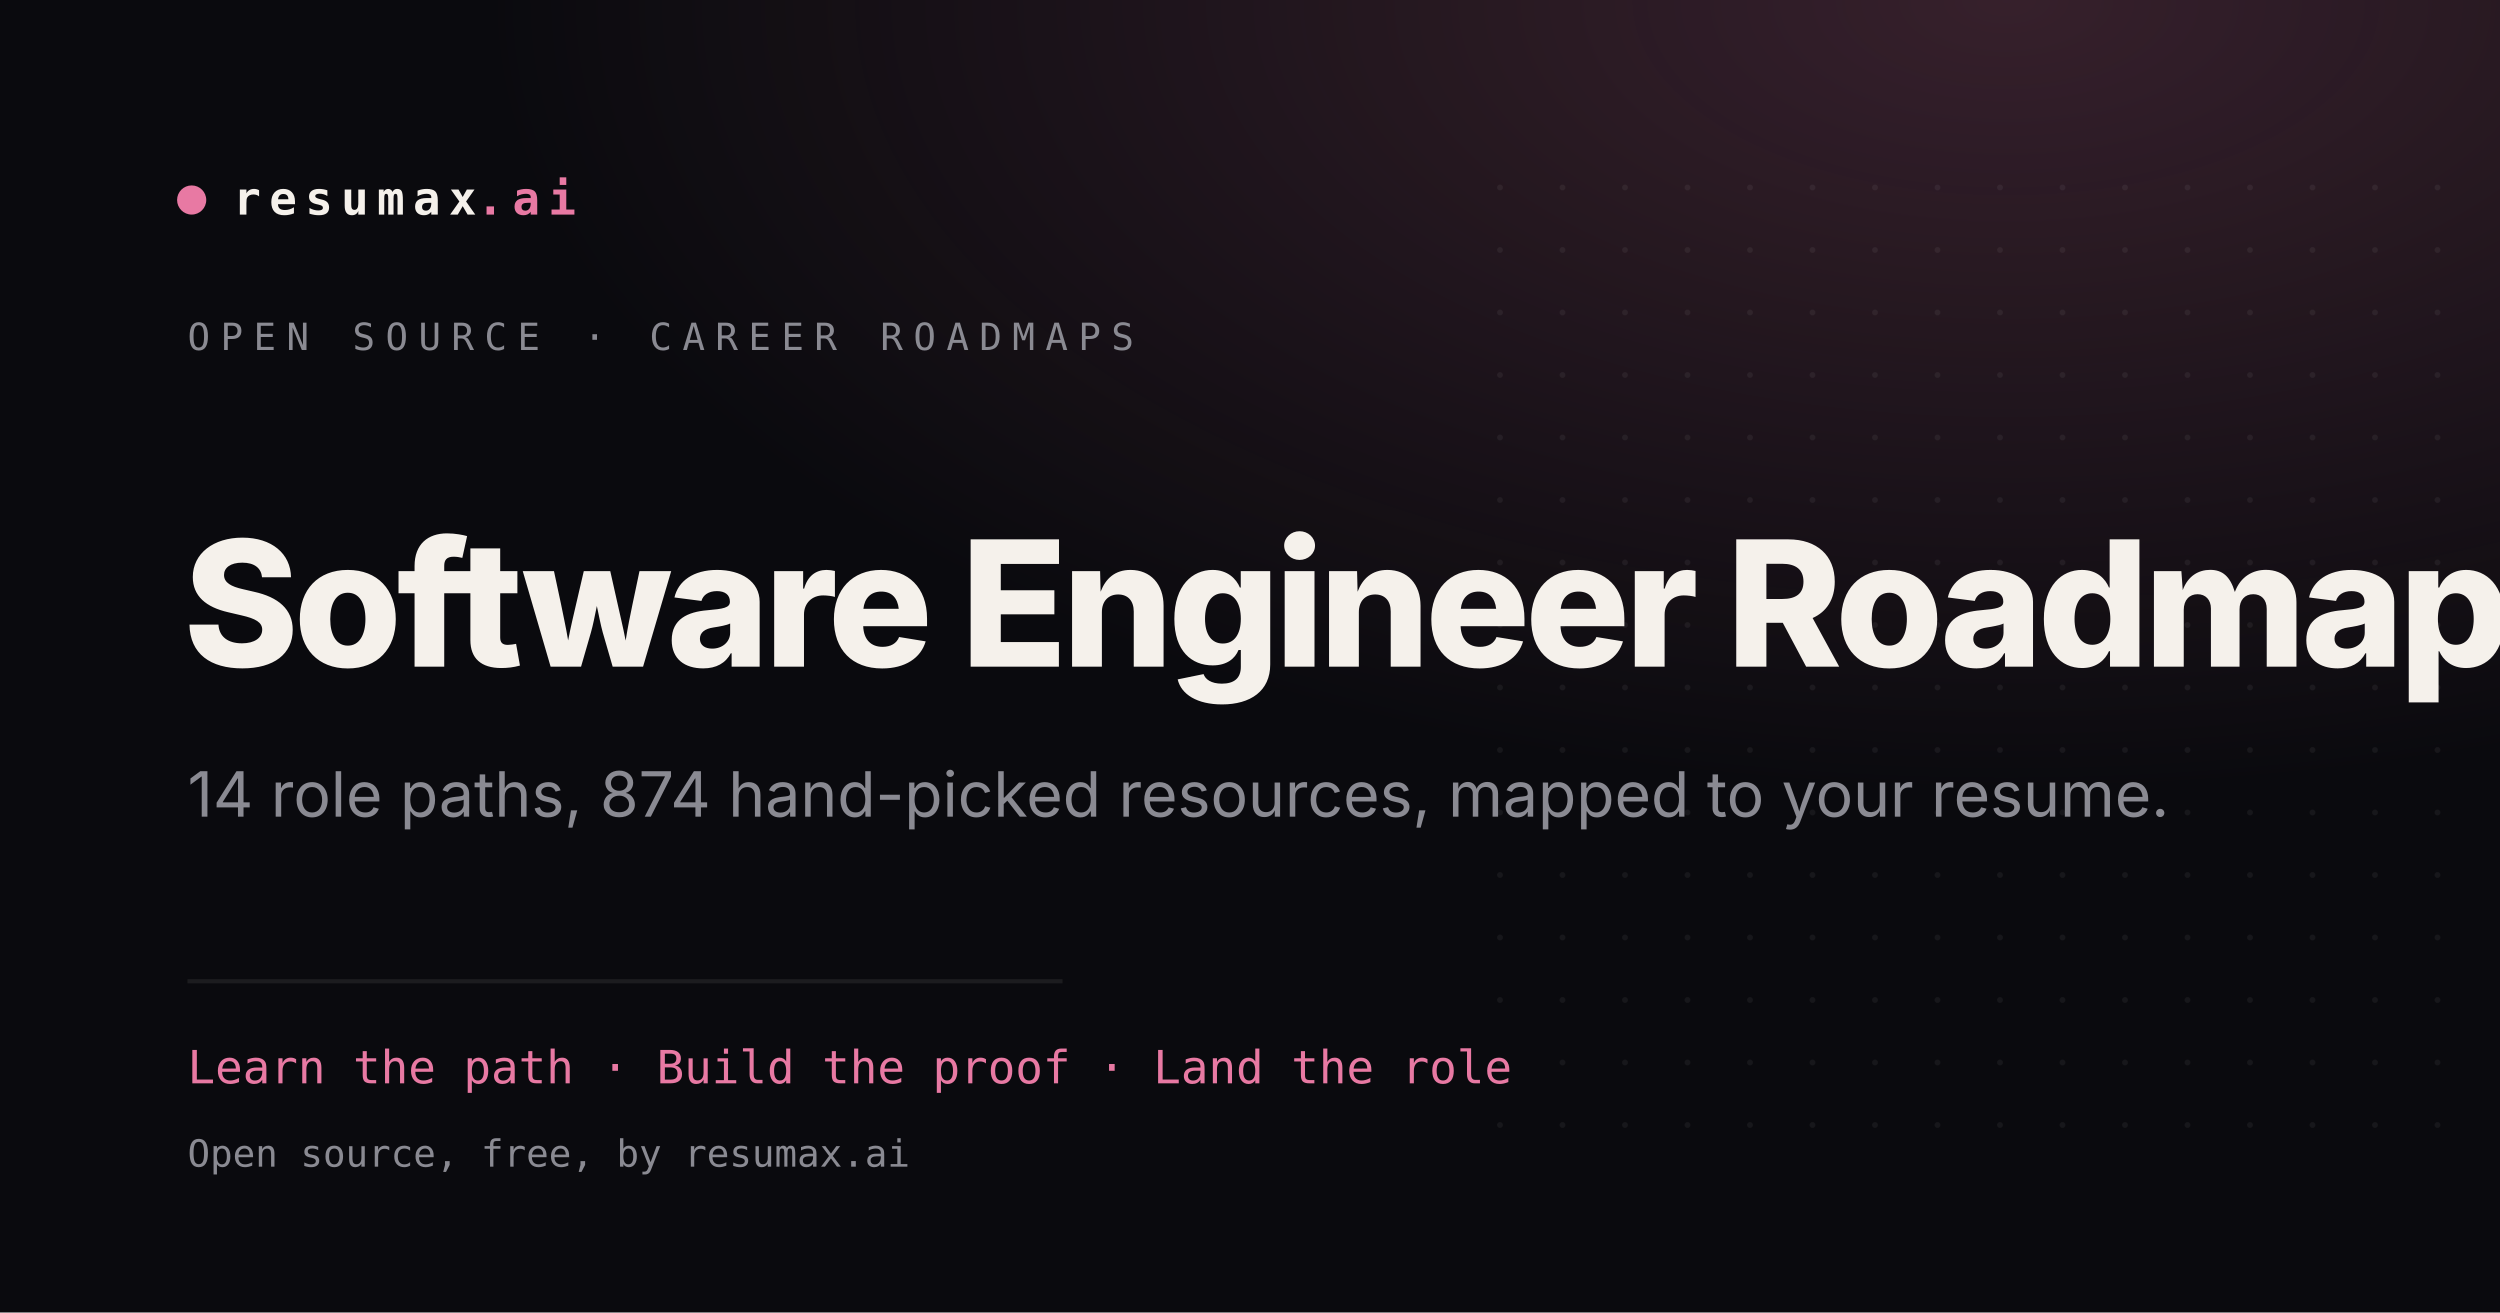
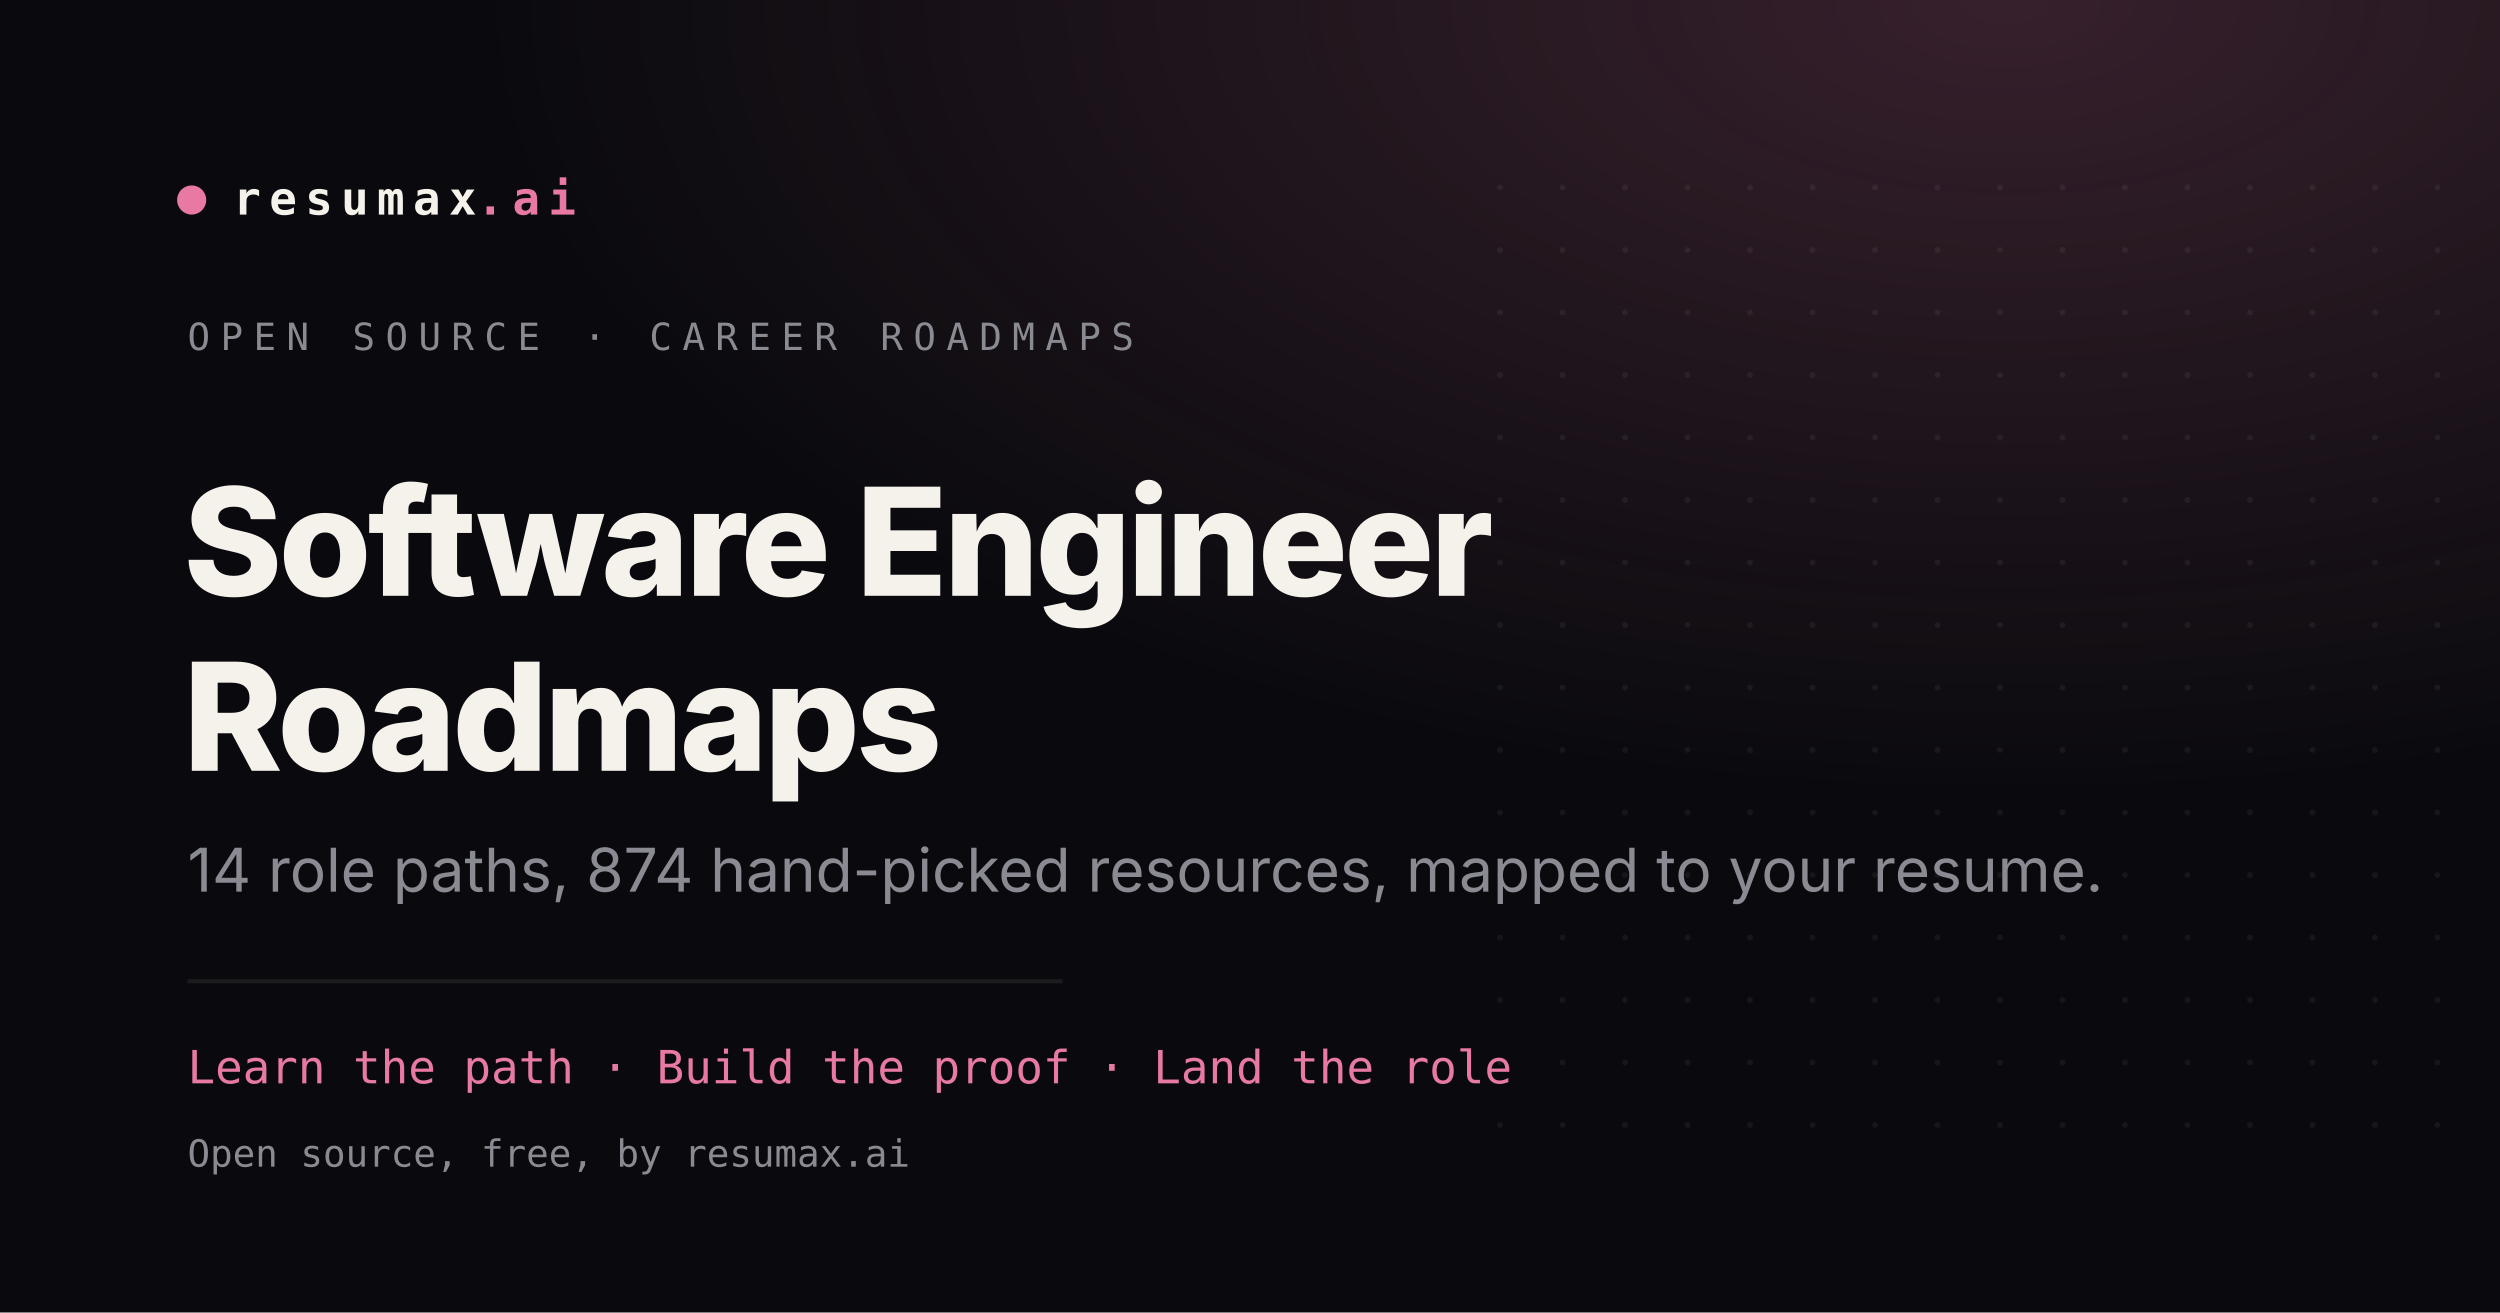
<svg xmlns="http://www.w3.org/2000/svg" viewBox="0 0 1200 630" width="1200" height="630" role="img" aria-label="Software Engineer Roadmaps">
  <defs>
    <radialGradient id="og" cx="0.8" cy="0.0" r="1.1">
      <stop offset="0" stop-color="#E879A3" stop-opacity="0.20" />
      <stop offset="0.55" stop-color="#E879A3" stop-opacity="0" />
    </radialGradient>
  </defs>
  <rect width="1200" height="630" fill="#0A0A0E" />
  <rect width="1200" height="630" fill="url(#og)" />
  <circle cx="720" cy="90" r="1.4" fill="#F5F1EB" fill-opacity="0.06" />
  <circle cx="750" cy="90" r="1.4" fill="#F5F1EB" fill-opacity="0.06" />
  <circle cx="780" cy="90" r="1.4" fill="#F5F1EB" fill-opacity="0.06" />
  <circle cx="810" cy="90" r="1.4" fill="#F5F1EB" fill-opacity="0.06" />
  <circle cx="840" cy="90" r="1.4" fill="#F5F1EB" fill-opacity="0.06" />
  <circle cx="870" cy="90" r="1.4" fill="#F5F1EB" fill-opacity="0.06" />
  <circle cx="900" cy="90" r="1.4" fill="#F5F1EB" fill-opacity="0.06" />
  <circle cx="930" cy="90" r="1.4" fill="#F5F1EB" fill-opacity="0.06" />
  <circle cx="960" cy="90" r="1.4" fill="#F5F1EB" fill-opacity="0.06" />
  <circle cx="990" cy="90" r="1.4" fill="#F5F1EB" fill-opacity="0.06" />
  <circle cx="1020" cy="90" r="1.4" fill="#F5F1EB" fill-opacity="0.06" />
  <circle cx="1050" cy="90" r="1.4" fill="#F5F1EB" fill-opacity="0.06" />
  <circle cx="1080" cy="90" r="1.4" fill="#F5F1EB" fill-opacity="0.06" />
  <circle cx="1110" cy="90" r="1.4" fill="#F5F1EB" fill-opacity="0.06" />
  <circle cx="1140" cy="90" r="1.4" fill="#F5F1EB" fill-opacity="0.06" />
  <circle cx="1170" cy="90" r="1.4" fill="#F5F1EB" fill-opacity="0.06" />
  <circle cx="720" cy="120" r="1.4" fill="#F5F1EB" fill-opacity="0.06" />
  <circle cx="750" cy="120" r="1.4" fill="#F5F1EB" fill-opacity="0.06" />
  <circle cx="780" cy="120" r="1.4" fill="#F5F1EB" fill-opacity="0.06" />
  <circle cx="810" cy="120" r="1.4" fill="#F5F1EB" fill-opacity="0.06" />
  <circle cx="840" cy="120" r="1.4" fill="#F5F1EB" fill-opacity="0.06" />
  <circle cx="870" cy="120" r="1.4" fill="#F5F1EB" fill-opacity="0.06" />
  <circle cx="900" cy="120" r="1.4" fill="#F5F1EB" fill-opacity="0.06" />
  <circle cx="930" cy="120" r="1.4" fill="#F5F1EB" fill-opacity="0.06" />
  <circle cx="960" cy="120" r="1.4" fill="#F5F1EB" fill-opacity="0.06" />
  <circle cx="990" cy="120" r="1.4" fill="#F5F1EB" fill-opacity="0.06" />
  <circle cx="1020" cy="120" r="1.4" fill="#F5F1EB" fill-opacity="0.06" />
  <circle cx="1050" cy="120" r="1.4" fill="#F5F1EB" fill-opacity="0.06" />
  <circle cx="1080" cy="120" r="1.4" fill="#F5F1EB" fill-opacity="0.06" />
  <circle cx="1110" cy="120" r="1.4" fill="#F5F1EB" fill-opacity="0.06" />
  <circle cx="1140" cy="120" r="1.4" fill="#F5F1EB" fill-opacity="0.06" />
  <circle cx="1170" cy="120" r="1.4" fill="#F5F1EB" fill-opacity="0.06" />
  <circle cx="720" cy="150" r="1.4" fill="#F5F1EB" fill-opacity="0.06" />
  <circle cx="750" cy="150" r="1.4" fill="#F5F1EB" fill-opacity="0.06" />
  <circle cx="780" cy="150" r="1.4" fill="#F5F1EB" fill-opacity="0.06" />
  <circle cx="810" cy="150" r="1.4" fill="#F5F1EB" fill-opacity="0.06" />
  <circle cx="840" cy="150" r="1.4" fill="#F5F1EB" fill-opacity="0.06" />
  <circle cx="870" cy="150" r="1.4" fill="#F5F1EB" fill-opacity="0.06" />
  <circle cx="900" cy="150" r="1.4" fill="#F5F1EB" fill-opacity="0.06" />
  <circle cx="930" cy="150" r="1.4" fill="#F5F1EB" fill-opacity="0.06" />
  <circle cx="960" cy="150" r="1.4" fill="#F5F1EB" fill-opacity="0.06" />
  <circle cx="990" cy="150" r="1.4" fill="#F5F1EB" fill-opacity="0.06" />
  <circle cx="1020" cy="150" r="1.4" fill="#F5F1EB" fill-opacity="0.06" />
  <circle cx="1050" cy="150" r="1.4" fill="#F5F1EB" fill-opacity="0.06" />
  <circle cx="1080" cy="150" r="1.4" fill="#F5F1EB" fill-opacity="0.06" />
  <circle cx="1110" cy="150" r="1.4" fill="#F5F1EB" fill-opacity="0.06" />
  <circle cx="1140" cy="150" r="1.4" fill="#F5F1EB" fill-opacity="0.06" />
  <circle cx="1170" cy="150" r="1.4" fill="#F5F1EB" fill-opacity="0.06" />
  <circle cx="720" cy="180" r="1.4" fill="#F5F1EB" fill-opacity="0.06" />
  <circle cx="750" cy="180" r="1.4" fill="#F5F1EB" fill-opacity="0.06" />
  <circle cx="780" cy="180" r="1.4" fill="#F5F1EB" fill-opacity="0.06" />
  <circle cx="810" cy="180" r="1.4" fill="#F5F1EB" fill-opacity="0.06" />
  <circle cx="840" cy="180" r="1.4" fill="#F5F1EB" fill-opacity="0.06" />
  <circle cx="870" cy="180" r="1.4" fill="#F5F1EB" fill-opacity="0.06" />
  <circle cx="900" cy="180" r="1.4" fill="#F5F1EB" fill-opacity="0.06" />
  <circle cx="930" cy="180" r="1.4" fill="#F5F1EB" fill-opacity="0.06" />
  <circle cx="960" cy="180" r="1.4" fill="#F5F1EB" fill-opacity="0.06" />
  <circle cx="990" cy="180" r="1.4" fill="#F5F1EB" fill-opacity="0.06" />
  <circle cx="1020" cy="180" r="1.4" fill="#F5F1EB" fill-opacity="0.06" />
  <circle cx="1050" cy="180" r="1.4" fill="#F5F1EB" fill-opacity="0.06" />
  <circle cx="1080" cy="180" r="1.4" fill="#F5F1EB" fill-opacity="0.06" />
  <circle cx="1110" cy="180" r="1.4" fill="#F5F1EB" fill-opacity="0.06" />
  <circle cx="1140" cy="180" r="1.4" fill="#F5F1EB" fill-opacity="0.06" />
  <circle cx="1170" cy="180" r="1.4" fill="#F5F1EB" fill-opacity="0.06" />
  <circle cx="720" cy="210" r="1.4" fill="#F5F1EB" fill-opacity="0.06" />
  <circle cx="750" cy="210" r="1.4" fill="#F5F1EB" fill-opacity="0.06" />
  <circle cx="780" cy="210" r="1.4" fill="#F5F1EB" fill-opacity="0.06" />
  <circle cx="810" cy="210" r="1.4" fill="#F5F1EB" fill-opacity="0.06" />
  <circle cx="840" cy="210" r="1.4" fill="#F5F1EB" fill-opacity="0.06" />
  <circle cx="870" cy="210" r="1.4" fill="#F5F1EB" fill-opacity="0.06" />
  <circle cx="900" cy="210" r="1.4" fill="#F5F1EB" fill-opacity="0.06" />
  <circle cx="930" cy="210" r="1.4" fill="#F5F1EB" fill-opacity="0.06" />
  <circle cx="960" cy="210" r="1.4" fill="#F5F1EB" fill-opacity="0.06" />
  <circle cx="990" cy="210" r="1.4" fill="#F5F1EB" fill-opacity="0.06" />
  <circle cx="1020" cy="210" r="1.4" fill="#F5F1EB" fill-opacity="0.06" />
  <circle cx="1050" cy="210" r="1.4" fill="#F5F1EB" fill-opacity="0.06" />
  <circle cx="1080" cy="210" r="1.4" fill="#F5F1EB" fill-opacity="0.06" />
  <circle cx="1110" cy="210" r="1.4" fill="#F5F1EB" fill-opacity="0.06" />
  <circle cx="1140" cy="210" r="1.4" fill="#F5F1EB" fill-opacity="0.06" />
  <circle cx="1170" cy="210" r="1.4" fill="#F5F1EB" fill-opacity="0.06" />
  <circle cx="720" cy="240" r="1.4" fill="#F5F1EB" fill-opacity="0.06" />
  <circle cx="750" cy="240" r="1.4" fill="#F5F1EB" fill-opacity="0.06" />
  <circle cx="780" cy="240" r="1.4" fill="#F5F1EB" fill-opacity="0.06" />
  <circle cx="810" cy="240" r="1.4" fill="#F5F1EB" fill-opacity="0.06" />
  <circle cx="840" cy="240" r="1.4" fill="#F5F1EB" fill-opacity="0.06" />
  <circle cx="870" cy="240" r="1.4" fill="#F5F1EB" fill-opacity="0.06" />
  <circle cx="900" cy="240" r="1.4" fill="#F5F1EB" fill-opacity="0.06" />
  <circle cx="930" cy="240" r="1.4" fill="#F5F1EB" fill-opacity="0.06" />
  <circle cx="960" cy="240" r="1.4" fill="#F5F1EB" fill-opacity="0.06" />
  <circle cx="990" cy="240" r="1.4" fill="#F5F1EB" fill-opacity="0.06" />
  <circle cx="1020" cy="240" r="1.4" fill="#F5F1EB" fill-opacity="0.06" />
  <circle cx="1050" cy="240" r="1.4" fill="#F5F1EB" fill-opacity="0.06" />
  <circle cx="1080" cy="240" r="1.4" fill="#F5F1EB" fill-opacity="0.06" />
  <circle cx="1110" cy="240" r="1.4" fill="#F5F1EB" fill-opacity="0.06" />
  <circle cx="1140" cy="240" r="1.4" fill="#F5F1EB" fill-opacity="0.06" />
  <circle cx="1170" cy="240" r="1.4" fill="#F5F1EB" fill-opacity="0.06" />
  <circle cx="720" cy="270" r="1.4" fill="#F5F1EB" fill-opacity="0.06" />
  <circle cx="750" cy="270" r="1.4" fill="#F5F1EB" fill-opacity="0.06" />
  <circle cx="780" cy="270" r="1.4" fill="#F5F1EB" fill-opacity="0.06" />
  <circle cx="810" cy="270" r="1.4" fill="#F5F1EB" fill-opacity="0.06" />
  <circle cx="840" cy="270" r="1.4" fill="#F5F1EB" fill-opacity="0.06" />
  <circle cx="870" cy="270" r="1.4" fill="#F5F1EB" fill-opacity="0.06" />
  <circle cx="900" cy="270" r="1.4" fill="#F5F1EB" fill-opacity="0.06" />
  <circle cx="930" cy="270" r="1.4" fill="#F5F1EB" fill-opacity="0.06" />
  <circle cx="960" cy="270" r="1.4" fill="#F5F1EB" fill-opacity="0.06" />
  <circle cx="990" cy="270" r="1.4" fill="#F5F1EB" fill-opacity="0.06" />
  <circle cx="1020" cy="270" r="1.4" fill="#F5F1EB" fill-opacity="0.06" />
  <circle cx="1050" cy="270" r="1.4" fill="#F5F1EB" fill-opacity="0.06" />
  <circle cx="1080" cy="270" r="1.4" fill="#F5F1EB" fill-opacity="0.06" />
  <circle cx="1110" cy="270" r="1.4" fill="#F5F1EB" fill-opacity="0.06" />
  <circle cx="1140" cy="270" r="1.4" fill="#F5F1EB" fill-opacity="0.06" />
  <circle cx="1170" cy="270" r="1.4" fill="#F5F1EB" fill-opacity="0.06" />
  <circle cx="720" cy="300" r="1.4" fill="#F5F1EB" fill-opacity="0.06" />
  <circle cx="750" cy="300" r="1.4" fill="#F5F1EB" fill-opacity="0.06" />
  <circle cx="780" cy="300" r="1.4" fill="#F5F1EB" fill-opacity="0.06" />
  <circle cx="810" cy="300" r="1.4" fill="#F5F1EB" fill-opacity="0.06" />
  <circle cx="840" cy="300" r="1.4" fill="#F5F1EB" fill-opacity="0.06" />
  <circle cx="870" cy="300" r="1.4" fill="#F5F1EB" fill-opacity="0.06" />
  <circle cx="900" cy="300" r="1.4" fill="#F5F1EB" fill-opacity="0.06" />
  <circle cx="930" cy="300" r="1.4" fill="#F5F1EB" fill-opacity="0.06" />
  <circle cx="960" cy="300" r="1.4" fill="#F5F1EB" fill-opacity="0.06" />
  <circle cx="990" cy="300" r="1.4" fill="#F5F1EB" fill-opacity="0.06" />
  <circle cx="1020" cy="300" r="1.4" fill="#F5F1EB" fill-opacity="0.06" />
  <circle cx="1050" cy="300" r="1.4" fill="#F5F1EB" fill-opacity="0.06" />
  <circle cx="1080" cy="300" r="1.4" fill="#F5F1EB" fill-opacity="0.06" />
  <circle cx="1110" cy="300" r="1.4" fill="#F5F1EB" fill-opacity="0.06" />
  <circle cx="1140" cy="300" r="1.4" fill="#F5F1EB" fill-opacity="0.06" />
  <circle cx="1170" cy="300" r="1.4" fill="#F5F1EB" fill-opacity="0.06" />
  <circle cx="720" cy="330" r="1.4" fill="#F5F1EB" fill-opacity="0.06" />
  <circle cx="750" cy="330" r="1.4" fill="#F5F1EB" fill-opacity="0.06" />
  <circle cx="780" cy="330" r="1.4" fill="#F5F1EB" fill-opacity="0.06" />
  <circle cx="810" cy="330" r="1.4" fill="#F5F1EB" fill-opacity="0.06" />
  <circle cx="840" cy="330" r="1.4" fill="#F5F1EB" fill-opacity="0.06" />
  <circle cx="870" cy="330" r="1.4" fill="#F5F1EB" fill-opacity="0.06" />
  <circle cx="900" cy="330" r="1.4" fill="#F5F1EB" fill-opacity="0.06" />
  <circle cx="930" cy="330" r="1.4" fill="#F5F1EB" fill-opacity="0.06" />
  <circle cx="960" cy="330" r="1.4" fill="#F5F1EB" fill-opacity="0.06" />
  <circle cx="990" cy="330" r="1.4" fill="#F5F1EB" fill-opacity="0.06" />
  <circle cx="1020" cy="330" r="1.4" fill="#F5F1EB" fill-opacity="0.06" />
  <circle cx="1050" cy="330" r="1.4" fill="#F5F1EB" fill-opacity="0.06" />
  <circle cx="1080" cy="330" r="1.4" fill="#F5F1EB" fill-opacity="0.06" />
  <circle cx="1110" cy="330" r="1.4" fill="#F5F1EB" fill-opacity="0.06" />
  <circle cx="1140" cy="330" r="1.4" fill="#F5F1EB" fill-opacity="0.06" />
  <circle cx="1170" cy="330" r="1.4" fill="#F5F1EB" fill-opacity="0.06" />
  <circle cx="720" cy="360" r="1.4" fill="#F5F1EB" fill-opacity="0.06" />
  <circle cx="750" cy="360" r="1.4" fill="#F5F1EB" fill-opacity="0.06" />
  <circle cx="780" cy="360" r="1.4" fill="#F5F1EB" fill-opacity="0.06" />
  <circle cx="810" cy="360" r="1.4" fill="#F5F1EB" fill-opacity="0.06" />
  <circle cx="840" cy="360" r="1.4" fill="#F5F1EB" fill-opacity="0.06" />
  <circle cx="870" cy="360" r="1.4" fill="#F5F1EB" fill-opacity="0.06" />
  <circle cx="900" cy="360" r="1.4" fill="#F5F1EB" fill-opacity="0.06" />
  <circle cx="930" cy="360" r="1.4" fill="#F5F1EB" fill-opacity="0.06" />
  <circle cx="960" cy="360" r="1.4" fill="#F5F1EB" fill-opacity="0.06" />
  <circle cx="990" cy="360" r="1.4" fill="#F5F1EB" fill-opacity="0.06" />
  <circle cx="1020" cy="360" r="1.4" fill="#F5F1EB" fill-opacity="0.06" />
  <circle cx="1050" cy="360" r="1.4" fill="#F5F1EB" fill-opacity="0.06" />
  <circle cx="1080" cy="360" r="1.4" fill="#F5F1EB" fill-opacity="0.06" />
  <circle cx="1110" cy="360" r="1.4" fill="#F5F1EB" fill-opacity="0.06" />
  <circle cx="1140" cy="360" r="1.4" fill="#F5F1EB" fill-opacity="0.06" />
  <circle cx="1170" cy="360" r="1.4" fill="#F5F1EB" fill-opacity="0.06" />
  <circle cx="720" cy="390" r="1.4" fill="#F5F1EB" fill-opacity="0.06" />
  <circle cx="750" cy="390" r="1.4" fill="#F5F1EB" fill-opacity="0.06" />
  <circle cx="780" cy="390" r="1.4" fill="#F5F1EB" fill-opacity="0.06" />
  <circle cx="810" cy="390" r="1.4" fill="#F5F1EB" fill-opacity="0.06" />
  <circle cx="840" cy="390" r="1.4" fill="#F5F1EB" fill-opacity="0.06" />
  <circle cx="870" cy="390" r="1.4" fill="#F5F1EB" fill-opacity="0.06" />
  <circle cx="900" cy="390" r="1.4" fill="#F5F1EB" fill-opacity="0.06" />
  <circle cx="930" cy="390" r="1.4" fill="#F5F1EB" fill-opacity="0.06" />
  <circle cx="960" cy="390" r="1.4" fill="#F5F1EB" fill-opacity="0.06" />
  <circle cx="990" cy="390" r="1.4" fill="#F5F1EB" fill-opacity="0.06" />
  <circle cx="1020" cy="390" r="1.4" fill="#F5F1EB" fill-opacity="0.06" />
  <circle cx="1050" cy="390" r="1.4" fill="#F5F1EB" fill-opacity="0.06" />
  <circle cx="1080" cy="390" r="1.4" fill="#F5F1EB" fill-opacity="0.06" />
  <circle cx="1110" cy="390" r="1.4" fill="#F5F1EB" fill-opacity="0.06" />
  <circle cx="1140" cy="390" r="1.4" fill="#F5F1EB" fill-opacity="0.06" />
  <circle cx="1170" cy="390" r="1.4" fill="#F5F1EB" fill-opacity="0.06" />
  <circle cx="720" cy="420" r="1.4" fill="#F5F1EB" fill-opacity="0.06" />
  <circle cx="750" cy="420" r="1.4" fill="#F5F1EB" fill-opacity="0.06" />
  <circle cx="780" cy="420" r="1.4" fill="#F5F1EB" fill-opacity="0.06" />
  <circle cx="810" cy="420" r="1.4" fill="#F5F1EB" fill-opacity="0.06" />
  <circle cx="840" cy="420" r="1.4" fill="#F5F1EB" fill-opacity="0.06" />
  <circle cx="870" cy="420" r="1.4" fill="#F5F1EB" fill-opacity="0.06" />
  <circle cx="900" cy="420" r="1.4" fill="#F5F1EB" fill-opacity="0.06" />
  <circle cx="930" cy="420" r="1.4" fill="#F5F1EB" fill-opacity="0.06" />
  <circle cx="960" cy="420" r="1.4" fill="#F5F1EB" fill-opacity="0.06" />
  <circle cx="990" cy="420" r="1.4" fill="#F5F1EB" fill-opacity="0.06" />
  <circle cx="1020" cy="420" r="1.4" fill="#F5F1EB" fill-opacity="0.06" />
  <circle cx="1050" cy="420" r="1.4" fill="#F5F1EB" fill-opacity="0.06" />
  <circle cx="1080" cy="420" r="1.4" fill="#F5F1EB" fill-opacity="0.06" />
  <circle cx="1110" cy="420" r="1.4" fill="#F5F1EB" fill-opacity="0.06" />
  <circle cx="1140" cy="420" r="1.4" fill="#F5F1EB" fill-opacity="0.06" />
  <circle cx="1170" cy="420" r="1.4" fill="#F5F1EB" fill-opacity="0.06" />
  <circle cx="720" cy="450" r="1.4" fill="#F5F1EB" fill-opacity="0.06" />
  <circle cx="750" cy="450" r="1.4" fill="#F5F1EB" fill-opacity="0.06" />
  <circle cx="780" cy="450" r="1.4" fill="#F5F1EB" fill-opacity="0.06" />
  <circle cx="810" cy="450" r="1.4" fill="#F5F1EB" fill-opacity="0.06" />
  <circle cx="840" cy="450" r="1.4" fill="#F5F1EB" fill-opacity="0.06" />
  <circle cx="870" cy="450" r="1.4" fill="#F5F1EB" fill-opacity="0.06" />
  <circle cx="900" cy="450" r="1.4" fill="#F5F1EB" fill-opacity="0.06" />
  <circle cx="930" cy="450" r="1.4" fill="#F5F1EB" fill-opacity="0.06" />
  <circle cx="960" cy="450" r="1.4" fill="#F5F1EB" fill-opacity="0.06" />
  <circle cx="990" cy="450" r="1.4" fill="#F5F1EB" fill-opacity="0.06" />
  <circle cx="1020" cy="450" r="1.4" fill="#F5F1EB" fill-opacity="0.06" />
  <circle cx="1050" cy="450" r="1.4" fill="#F5F1EB" fill-opacity="0.06" />
  <circle cx="1080" cy="450" r="1.4" fill="#F5F1EB" fill-opacity="0.06" />
  <circle cx="1110" cy="450" r="1.4" fill="#F5F1EB" fill-opacity="0.06" />
  <circle cx="1140" cy="450" r="1.4" fill="#F5F1EB" fill-opacity="0.06" />
  <circle cx="1170" cy="450" r="1.4" fill="#F5F1EB" fill-opacity="0.06" />
  <circle cx="720" cy="480" r="1.4" fill="#F5F1EB" fill-opacity="0.06" />
  <circle cx="750" cy="480" r="1.4" fill="#F5F1EB" fill-opacity="0.06" />
  <circle cx="780" cy="480" r="1.4" fill="#F5F1EB" fill-opacity="0.06" />
  <circle cx="810" cy="480" r="1.4" fill="#F5F1EB" fill-opacity="0.06" />
  <circle cx="840" cy="480" r="1.4" fill="#F5F1EB" fill-opacity="0.06" />
  <circle cx="870" cy="480" r="1.4" fill="#F5F1EB" fill-opacity="0.06" />
  <circle cx="900" cy="480" r="1.4" fill="#F5F1EB" fill-opacity="0.06" />
  <circle cx="930" cy="480" r="1.4" fill="#F5F1EB" fill-opacity="0.06" />
  <circle cx="960" cy="480" r="1.4" fill="#F5F1EB" fill-opacity="0.06" />
  <circle cx="990" cy="480" r="1.4" fill="#F5F1EB" fill-opacity="0.06" />
  <circle cx="1020" cy="480" r="1.4" fill="#F5F1EB" fill-opacity="0.06" />
  <circle cx="1050" cy="480" r="1.4" fill="#F5F1EB" fill-opacity="0.06" />
  <circle cx="1080" cy="480" r="1.4" fill="#F5F1EB" fill-opacity="0.06" />
  <circle cx="1110" cy="480" r="1.4" fill="#F5F1EB" fill-opacity="0.06" />
  <circle cx="1140" cy="480" r="1.4" fill="#F5F1EB" fill-opacity="0.06" />
  <circle cx="1170" cy="480" r="1.4" fill="#F5F1EB" fill-opacity="0.06" />
  <circle cx="720" cy="510" r="1.4" fill="#F5F1EB" fill-opacity="0.06" />
  <circle cx="750" cy="510" r="1.4" fill="#F5F1EB" fill-opacity="0.06" />
  <circle cx="780" cy="510" r="1.4" fill="#F5F1EB" fill-opacity="0.06" />
  <circle cx="810" cy="510" r="1.4" fill="#F5F1EB" fill-opacity="0.06" />
  <circle cx="840" cy="510" r="1.4" fill="#F5F1EB" fill-opacity="0.06" />
  <circle cx="870" cy="510" r="1.4" fill="#F5F1EB" fill-opacity="0.06" />
  <circle cx="900" cy="510" r="1.4" fill="#F5F1EB" fill-opacity="0.06" />
  <circle cx="930" cy="510" r="1.4" fill="#F5F1EB" fill-opacity="0.06" />
  <circle cx="960" cy="510" r="1.4" fill="#F5F1EB" fill-opacity="0.06" />
  <circle cx="990" cy="510" r="1.4" fill="#F5F1EB" fill-opacity="0.06" />
  <circle cx="1020" cy="510" r="1.4" fill="#F5F1EB" fill-opacity="0.06" />
  <circle cx="1050" cy="510" r="1.4" fill="#F5F1EB" fill-opacity="0.06" />
  <circle cx="1080" cy="510" r="1.4" fill="#F5F1EB" fill-opacity="0.06" />
  <circle cx="1110" cy="510" r="1.4" fill="#F5F1EB" fill-opacity="0.06" />
  <circle cx="1140" cy="510" r="1.4" fill="#F5F1EB" fill-opacity="0.06" />
  <circle cx="1170" cy="510" r="1.4" fill="#F5F1EB" fill-opacity="0.06" />
  <circle cx="720" cy="540" r="1.4" fill="#F5F1EB" fill-opacity="0.06" />
  <circle cx="750" cy="540" r="1.4" fill="#F5F1EB" fill-opacity="0.06" />
  <circle cx="780" cy="540" r="1.4" fill="#F5F1EB" fill-opacity="0.06" />
  <circle cx="810" cy="540" r="1.4" fill="#F5F1EB" fill-opacity="0.06" />
  <circle cx="840" cy="540" r="1.4" fill="#F5F1EB" fill-opacity="0.06" />
  <circle cx="870" cy="540" r="1.4" fill="#F5F1EB" fill-opacity="0.06" />
  <circle cx="900" cy="540" r="1.4" fill="#F5F1EB" fill-opacity="0.06" />
  <circle cx="930" cy="540" r="1.4" fill="#F5F1EB" fill-opacity="0.06" />
  <circle cx="960" cy="540" r="1.4" fill="#F5F1EB" fill-opacity="0.06" />
  <circle cx="990" cy="540" r="1.4" fill="#F5F1EB" fill-opacity="0.06" />
  <circle cx="1020" cy="540" r="1.4" fill="#F5F1EB" fill-opacity="0.06" />
  <circle cx="1050" cy="540" r="1.4" fill="#F5F1EB" fill-opacity="0.06" />
  <circle cx="1080" cy="540" r="1.4" fill="#F5F1EB" fill-opacity="0.06" />
  <circle cx="1110" cy="540" r="1.4" fill="#F5F1EB" fill-opacity="0.06" />
  <circle cx="1140" cy="540" r="1.4" fill="#F5F1EB" fill-opacity="0.06" />
  <circle cx="1170" cy="540" r="1.4" fill="#F5F1EB" fill-opacity="0.06" />
  <g font-family="'JetBrains Mono', ui-monospace, 'SF Mono', Menlo, monospace">
    <circle cx="92" cy="96" r="7" fill="#E879A3" />
    <text x="112" y="103" font-size="22" letter-spacing="4" fill="#F5F1EB" font-weight="700">resumax<tspan fill="#E879A3">.ai</tspan>
    </text>
    <text x="90" y="168" font-size="18" letter-spacing="5" fill="#8A8A92">OPEN SOURCE · CAREER ROADMAPS</text>
  </g>
-   <text x="88" y="320" font-family="'Inter', -apple-system, 'Segoe UI', Roboto, Arial, sans-serif" font-size="84" font-weight="800" letter-spacing="-2.5" fill="#F5F1EB">Software Engineer Roadmaps</text>
-   <text x="90" y="392" font-family="'Inter', -apple-system, 'Segoe UI', Roboto, Arial, sans-serif" font-size="30" fill="#8A8A92">14 role paths, 874 hand-picked resources, mapped to your resume.</text>
+   <text x="88" y="286" font-family="'Inter', -apple-system, 'Segoe UI', Roboto, Arial, sans-serif" font-size="72" font-weight="800" letter-spacing="-1.8" fill="#F5F1EB">Software Engineer</text>
+   <text x="88" y="370" font-family="'Inter', -apple-system, 'Segoe UI', Roboto, Arial, sans-serif" font-size="72" font-weight="800" letter-spacing="-1.8" fill="#F5F1EB">Roadmaps</text>
+   <text x="90" y="428" font-family="'Inter', -apple-system, 'Segoe UI', Roboto, Arial, sans-serif" font-size="29" fill="#8A8A92">14 role paths, 874 hand-picked resources, mapped to your resume.</text>
  <g transform="translate(90, 470)">
    <rect width="420" height="2" fill="#F5F1EB" fill-opacity="0.08" />
  </g>
  <text x="90" y="520" font-family="'JetBrains Mono', ui-monospace, 'SF Mono', Menlo, monospace" font-size="22" fill="#E879A3">Learn the path · Build the proof · Land the role</text>
  <text x="90" y="560" font-family="'JetBrains Mono', ui-monospace, 'SF Mono', Menlo, monospace" font-size="18" fill="#8A8A92">Open source, free, by resumax.ai</text>
</svg>
